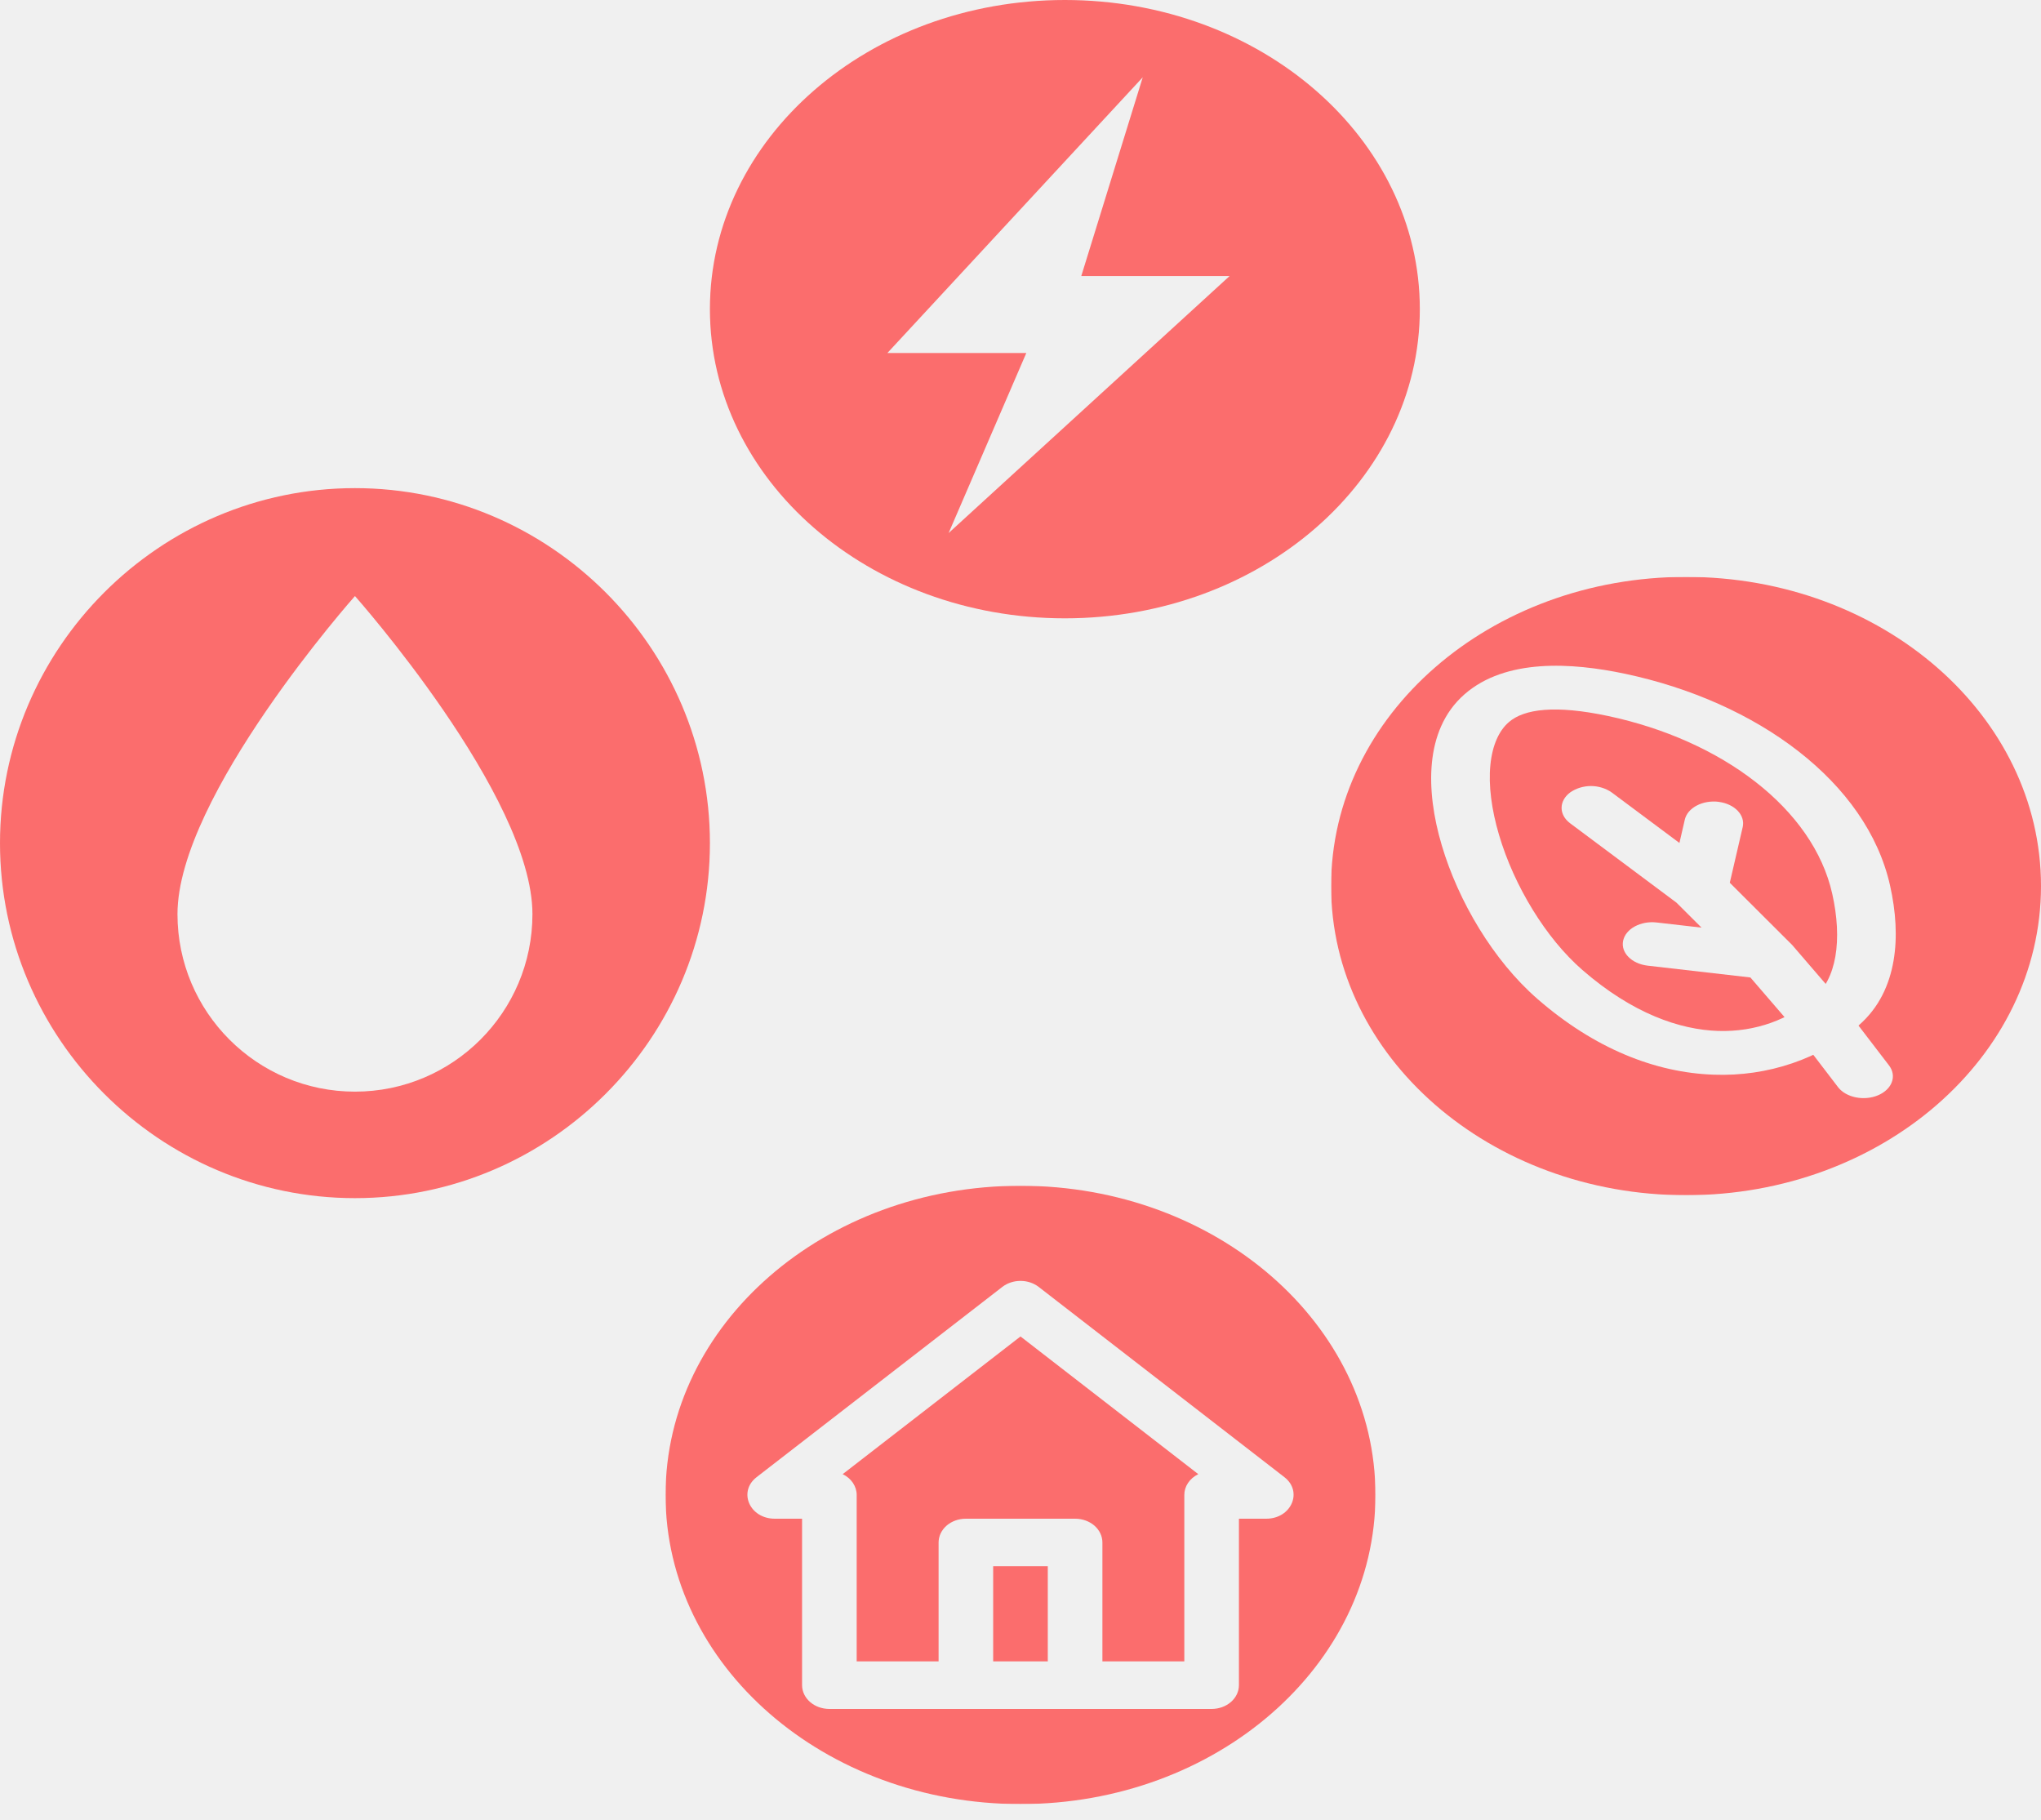
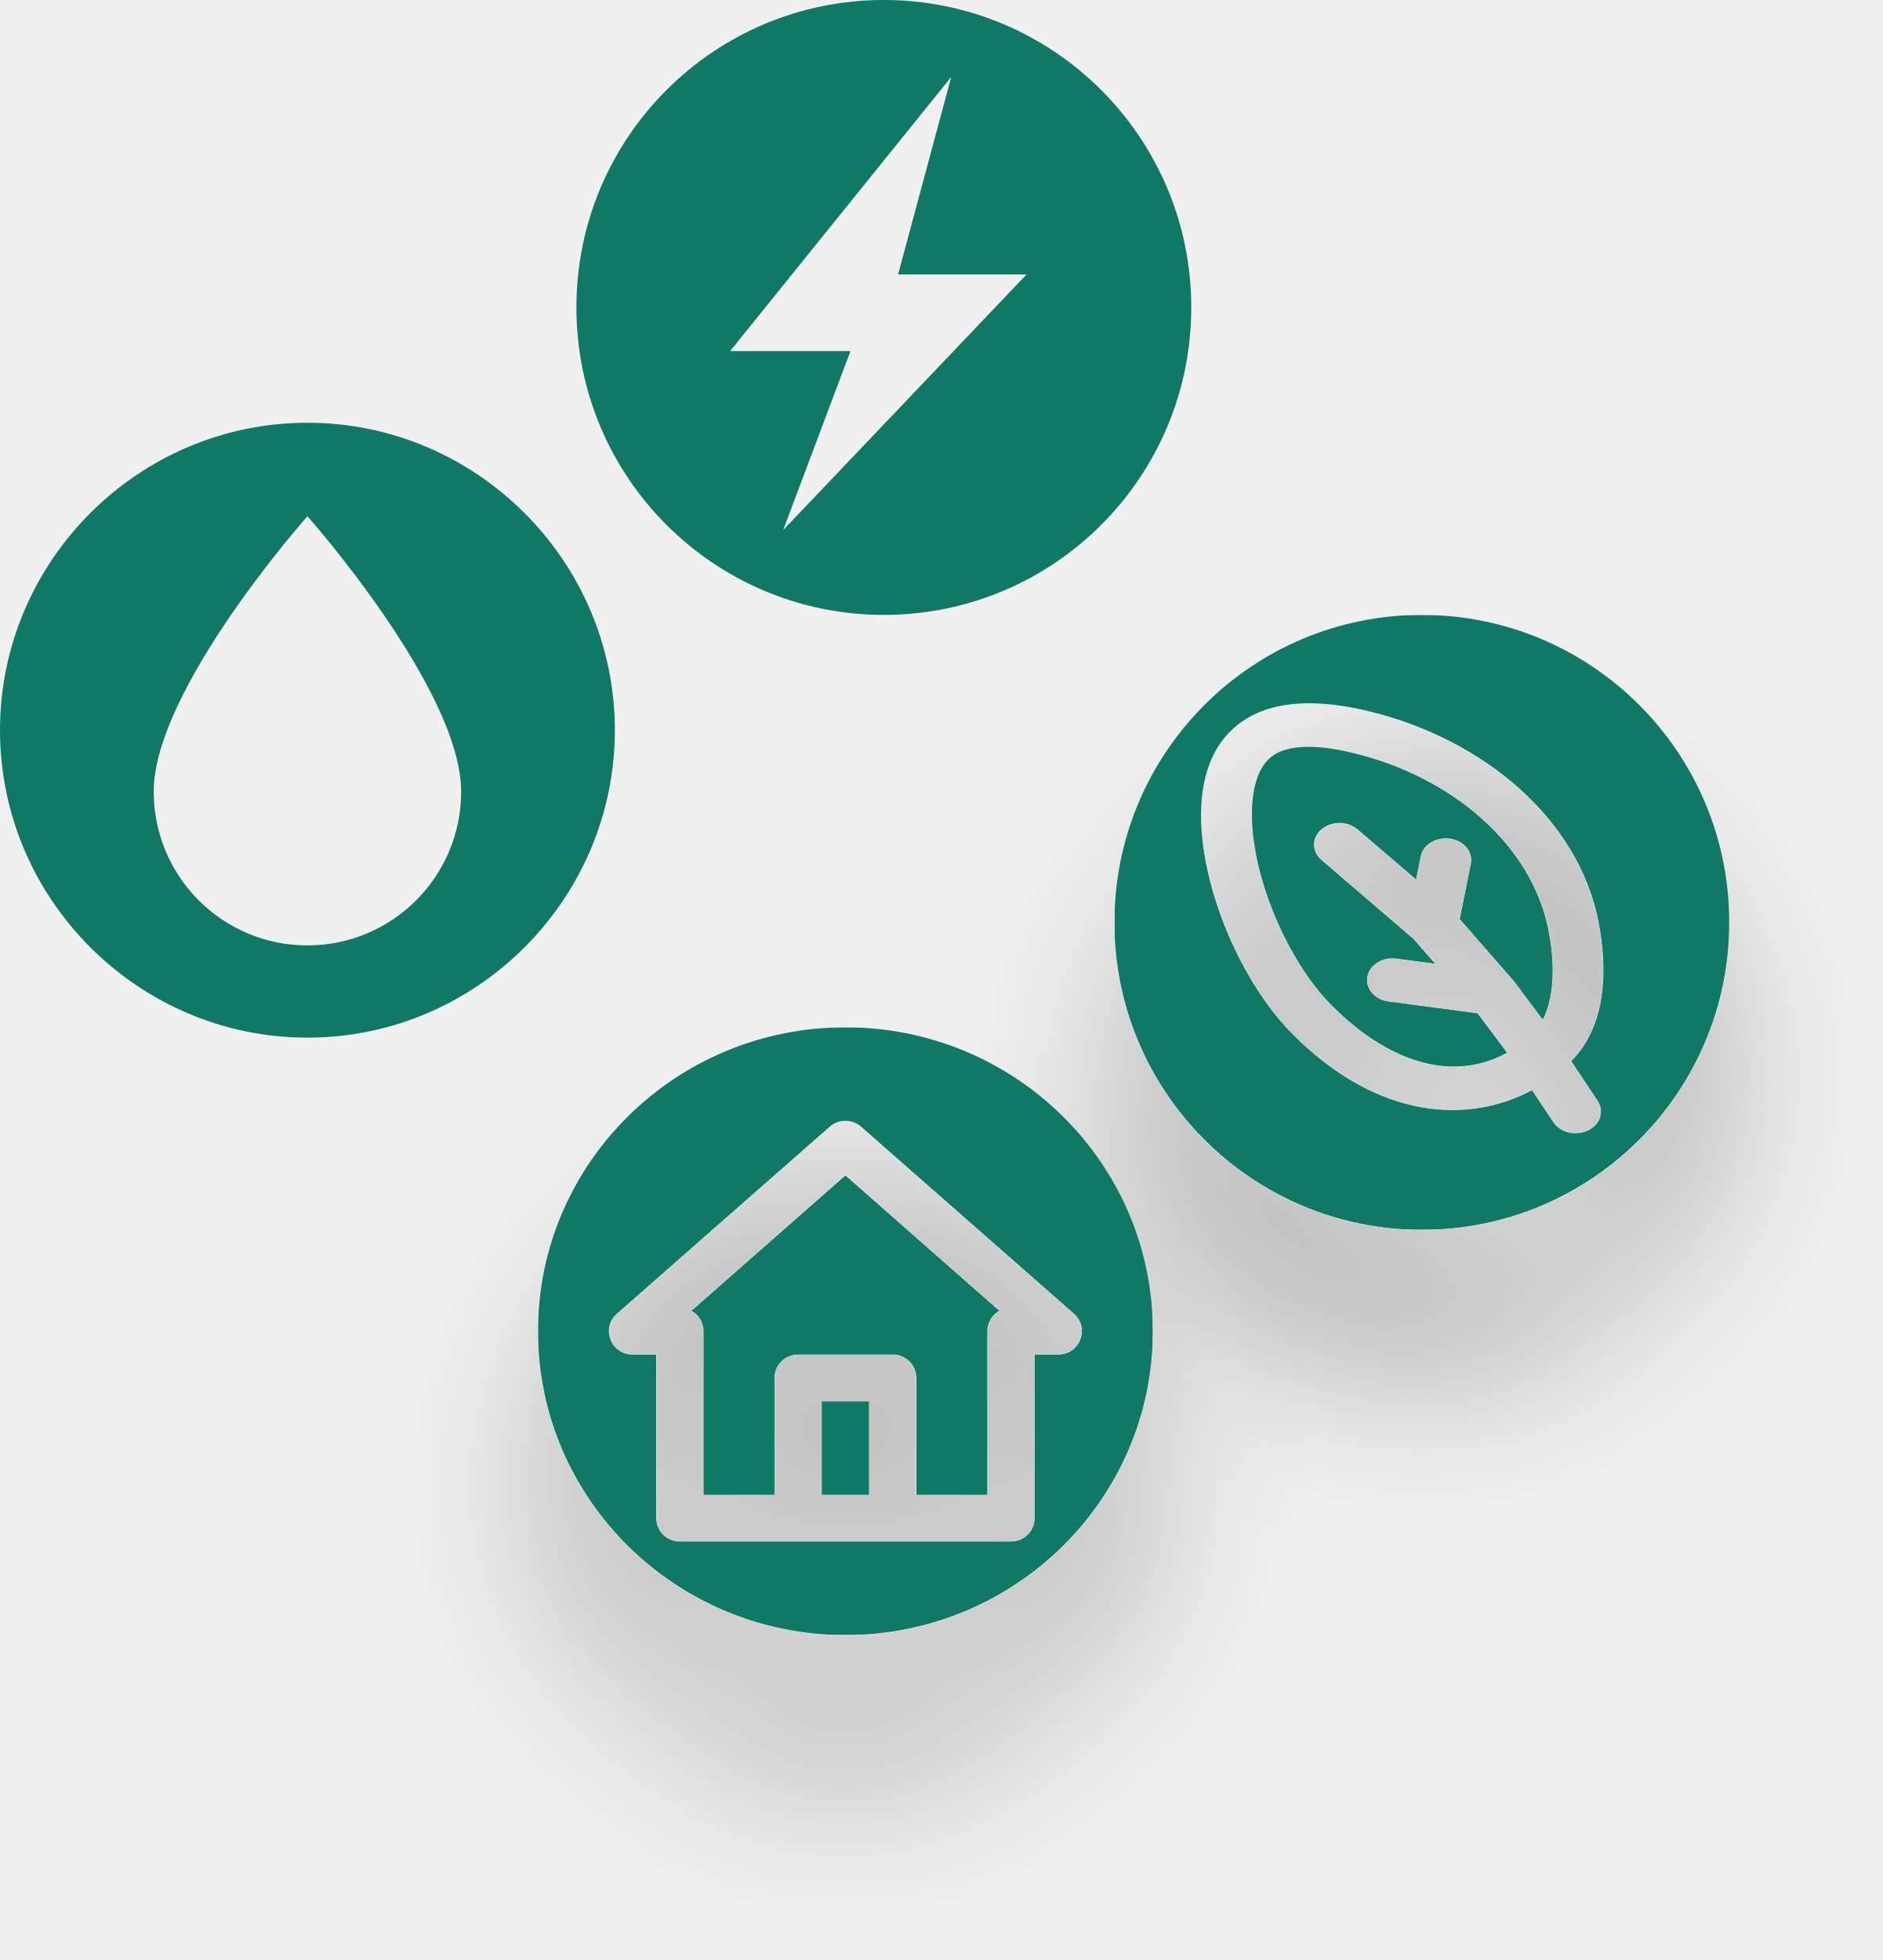
- <svg xmlns="http://www.w3.org/2000/svg" width="46" height="41" viewBox="0 0 46 41" fill="none">
-   <mask id="mask0_1370_655" style="mask-type:luminance" maskUnits="userSpaceOnUse" x="30" y="13" width="16" height="14">
-     <path d="M30 13H46V26.934H30V13Z" fill="white" />
-     <path fill-rule="evenodd" clip-rule="evenodd" d="M33.784 18.811C34.124 19.965 34.842 21.143 35.66 21.855C36.799 22.847 37.866 23.204 38.72 23.232C39.568 23.26 40.331 22.97 40.902 22.47C41.128 22.273 41.294 21.968 41.366 21.551C41.437 21.139 41.41 20.654 41.295 20.141C40.865 18.222 38.806 16.678 36.238 16.134C35.062 15.885 34.352 15.971 34.003 16.276C33.794 16.458 33.636 16.775 33.59 17.24C33.545 17.695 33.615 18.239 33.784 18.811ZM32.272 17.191C32.328 16.623 32.532 16.061 33.008 15.645C33.935 14.836 35.419 14.928 36.628 15.184C39.605 15.815 42.075 17.619 42.598 19.955C42.728 20.534 42.769 21.12 42.676 21.654C42.584 22.185 42.355 22.702 41.898 23.101C41.472 23.475 40.962 23.767 40.399 23.959C39.836 24.152 39.233 24.24 38.629 24.218C37.309 24.174 35.937 23.631 34.648 22.508C33.659 21.646 32.867 20.311 32.494 19.047C32.305 18.411 32.216 17.769 32.272 17.191Z" fill="black" />
-     <path fill-rule="evenodd" clip-rule="evenodd" d="M38.736 18.07C39.096 18.116 39.338 18.37 39.277 18.638L38.986 19.893L40.391 21.294L41.336 22.392L42.575 24.01C42.756 24.247 42.645 24.547 42.328 24.682C42.01 24.816 41.606 24.734 41.425 24.498L40.203 22.901L39.45 22.027L37.135 21.761C36.774 21.719 36.526 21.468 36.582 21.2C36.638 20.93 36.976 20.747 37.337 20.788L38.349 20.904L37.784 20.341L35.388 18.553C35.13 18.36 35.131 18.049 35.39 17.856C35.523 17.764 35.688 17.713 35.858 17.713C36.028 17.714 36.193 17.765 36.325 17.858L37.851 18.996L37.972 18.471C38.033 18.203 38.376 18.024 38.736 18.069" fill="black" />
-   </mask>
-   <g mask="url(#mask0_1370_655)">
-     <path d="M38 26.934C42.418 26.934 46 23.815 46 19.967C46 16.119 42.418 13 38 13C33.582 13 30 16.119 30 19.967C30 23.815 33.582 26.934 38 26.934Z" fill="#FB6D6D" />
+ <svg xmlns="http://www.w3.org/2000/svg" width="49" height="51" viewBox="0 0 49 51" fill="none">
+   <g filter="url(#filter0_d_1248_517)">
+     <mask id="mask0_1248_517" style="mask-type:luminance" maskUnits="userSpaceOnUse" x="29" y="16" width="16" height="16">
+       <path d="M29 16H45V32H29V16Z" fill="white" />
+       <path fill-rule="evenodd" clip-rule="evenodd" d="M32.783 22.673C33.124 23.997 33.842 25.35 34.66 26.168C35.798 27.307 36.866 27.717 37.72 27.75C38.567 27.782 39.33 27.448 39.902 26.875C40.128 26.649 40.293 26.298 40.365 25.819C40.437 25.345 40.41 24.789 40.294 24.2C39.864 21.996 37.805 20.224 35.238 19.599C34.062 19.313 33.352 19.411 33.003 19.762C32.794 19.971 32.635 20.335 32.59 20.868C32.545 21.391 32.614 22.015 32.783 22.673ZM31.272 20.813C31.328 20.161 31.532 19.515 32.008 19.038C32.934 18.108 34.419 18.214 35.627 18.508C38.604 19.233 41.074 21.304 41.598 23.986C41.727 24.651 41.768 25.324 41.676 25.937C41.584 26.547 41.354 27.14 40.898 27.599C40.472 28.028 39.961 28.364 39.398 28.584C38.835 28.805 38.233 28.906 37.629 28.881C36.309 28.831 34.937 28.207 33.647 26.918C32.658 25.928 31.866 24.395 31.493 22.943C31.304 22.213 31.215 21.476 31.272 20.813Z" fill="black" />
+       <path fill-rule="evenodd" clip-rule="evenodd" d="M37.736 21.822C38.096 21.875 38.338 22.166 38.276 22.474L37.986 23.916L39.391 25.524L40.335 26.785L41.575 28.643C41.755 28.915 41.645 29.26 41.327 29.414C41.01 29.569 40.605 29.474 40.425 29.203L39.202 27.369L38.45 26.366L36.135 26.06C35.773 26.012 35.525 25.724 35.582 25.415C35.637 25.107 35.976 24.895 36.337 24.943L37.348 25.076L36.783 24.43L34.388 22.376C34.129 22.155 34.13 21.798 34.389 21.577C34.522 21.47 34.687 21.412 34.857 21.412C35.028 21.413 35.193 21.471 35.325 21.578L36.85 22.886L36.971 22.282C37.033 21.975 37.376 21.769 37.736 21.821" fill="black" />
+     </mask>
+     <g mask="url(#mask0_1248_517)">
+       <path d="M37 32C41.418 32 45 28.418 45 24C45 19.582 41.418 16 37 16C32.582 16 29 19.582 29 24C29 28.418 32.582 32 37 32Z" fill="#107966" />
+     </g>
  </g>
-   <path d="M24.37 6.22L25.755 1.742L20 7.955H23.131L21.38 12.012L27.713 6.22H24.37ZM24 13.934C19.581 13.934 16 10.815 16 6.967C16 3.119 19.581 0 24 0C28.419 0 32 3.119 32 6.967C32 10.815 28.419 13.934 24 13.934Z" fill="#FB6D6D" />
-   <mask id="mask1_1370_655" style="mask-type:luminance" maskUnits="userSpaceOnUse" x="15" y="26" width="16" height="15">
-     <path d="M15 26.721H31V40.655H15V26.721Z" fill="white" />
-     <path fill-rule="evenodd" clip-rule="evenodd" d="M17.462 34.224C16.895 34.224 16.63 33.614 17.053 33.287L22.591 29C22.704 28.913 22.849 28.865 23 28.865C23.151 28.865 23.296 28.913 23.409 29L28.947 33.287C29.37 33.614 29.104 34.224 28.538 34.224H27.923V37.975C27.923 38.117 27.858 38.254 27.743 38.354C27.627 38.455 27.471 38.511 27.308 38.511H18.692C18.529 38.511 18.372 38.455 18.257 38.354C18.142 38.254 18.077 38.117 18.077 37.975V34.224H17.462ZM21.154 37.439V34.76C21.154 34.617 21.219 34.481 21.334 34.38C21.449 34.28 21.606 34.224 21.769 34.224H24.231C24.394 34.224 24.55 34.28 24.666 34.38C24.781 34.481 24.846 34.617 24.846 34.76V37.439H26.692V33.688C26.692 33.592 26.721 33.499 26.777 33.416C26.832 33.334 26.912 33.266 27.007 33.22L23 30.117L18.992 33.22C19.088 33.266 19.168 33.334 19.223 33.416C19.278 33.499 19.308 33.592 19.308 33.688V37.439H21.154ZM22.384 37.439V35.295H23.615V37.439H22.384Z" fill="black" />
-   </mask>
-   <g mask="url(#mask1_1370_655)">
-     <path d="M23 40.655C27.418 40.655 31 37.535 31 33.688C31 29.84 27.418 26.721 23 26.721C18.582 26.721 15 29.84 15 33.688C15 37.535 18.582 40.655 23 40.655Z" fill="#FB6D6D" />
+   <path d="M23.37 7.142L24.755 2L19 9.135H22.131L20.38 13.793L26.713 7.142H23.37ZM23 16C18.581 16 15 12.418 15 8C15 3.582 18.581 0 23 0C27.419 0 31 3.582 31 8C31 12.418 27.419 16 23 16Z" fill="#107966" />
+   <g filter="url(#filter1_d_1248_517)">
+     <mask id="mask1_1248_517" style="mask-type:luminance" maskUnits="userSpaceOnUse" x="14" y="26" width="16" height="17">
+       <path d="M14 26.731H30V42.545H14V26.731Z" fill="white" />
+       <path fill-rule="evenodd" clip-rule="evenodd" d="M16.462 35.246C15.895 35.246 15.63 34.555 16.053 34.184L21.591 29.318C21.704 29.219 21.849 29.164 22 29.164C22.151 29.164 22.296 29.219 22.409 29.318L27.947 34.184C28.37 34.555 28.104 35.246 27.538 35.246H26.923V39.504C26.923 39.665 26.858 39.82 26.743 39.934C26.627 40.048 26.471 40.112 26.308 40.112H17.692C17.529 40.112 17.372 40.048 17.257 39.934C17.142 39.82 17.077 39.665 17.077 39.504V35.246H16.462ZM20.154 38.896V35.855C20.154 35.693 20.219 35.538 20.334 35.425C20.449 35.31 20.606 35.246 20.769 35.246H23.231C23.394 35.246 23.55 35.31 23.666 35.425C23.781 35.538 23.846 35.693 23.846 35.855V38.896H25.692V34.638C25.692 34.53 25.721 34.424 25.777 34.33C25.832 34.237 25.912 34.16 26.007 34.107L22 30.585L17.992 34.107C18.088 34.16 18.168 34.237 18.223 34.33C18.278 34.424 18.308 34.53 18.308 34.638V38.896H20.154ZM21.384 38.896V36.463H22.615V38.896H21.384Z" fill="black" />
+     </mask>
+     <g mask="url(#mask1_1248_517)">
+       <path d="M22 42.545C26.418 42.545 30 39.005 30 34.638C30 30.271 26.418 26.731 22 26.731C17.582 26.731 14 30.271 14 34.638C14 39.005 17.582 42.545 22 42.545Z" fill="#107966" />
+     </g>
  </g>
-   <path d="M8 11C3.6 11 0 14.6 0 19C0 23.4 3.6 27 8 27C12.4 27 16 23.4 16 19C16 14.6 12.4 11 8 11ZM8 24.6C5.792 24.6 4 22.808 4 20.6C4 17.936 8 13.432 8 13.432C8 13.432 12 17.936 12 20.6C12 22.808 10.208 24.6 8 24.6Z" fill="#FB6D6D" />
+   <path d="M8 11C3.6 11 0 14.6 0 19C0 23.4 3.6 27 8 27C12.4 27 16 23.4 16 19C16 14.6 12.4 11 8 11ZM8 24.6C5.792 24.6 4 22.808 4 20.6C4 17.936 8 13.432 8 13.432C8 13.432 12 17.936 12 20.6C12 22.808 10.208 24.6 8 24.6Z" fill="#107966" />
+   <defs>
+     <filter id="filter0_d_1248_517" x="25" y="16" width="24" height="24" filterUnits="userSpaceOnUse" color-interpolation-filters="sRGB">
+       <feFlood flood-opacity="0" result="BackgroundImageFix" />
+       <feColorMatrix in="SourceAlpha" type="matrix" values="0 0 0 0 0 0 0 0 0 0 0 0 0 0 0 0 0 0 127 0" result="hardAlpha" />
+       <feOffset dy="4" />
+       <feGaussianBlur stdDeviation="2" />
+       <feComposite in2="hardAlpha" operator="out" />
+       <feColorMatrix type="matrix" values="0 0 0 0 0 0 0 0 0 0 0 0 0 0 0 0 0 0 0.25 0" />
+       <feBlend mode="normal" in2="BackgroundImageFix" result="effect1_dropShadow_1248_517" />
+       <feBlend mode="normal" in="SourceGraphic" in2="effect1_dropShadow_1248_517" result="shape" />
+     </filter>
+     <filter id="filter1_d_1248_517" x="10" y="26.731" width="24" height="23.814" filterUnits="userSpaceOnUse" color-interpolation-filters="sRGB">
+       <feFlood flood-opacity="0" result="BackgroundImageFix" />
+       <feColorMatrix in="SourceAlpha" type="matrix" values="0 0 0 0 0 0 0 0 0 0 0 0 0 0 0 0 0 0 127 0" result="hardAlpha" />
+       <feOffset dy="4" />
+       <feGaussianBlur stdDeviation="2" />
+       <feComposite in2="hardAlpha" operator="out" />
+       <feColorMatrix type="matrix" values="0 0 0 0 0 0 0 0 0 0 0 0 0 0 0 0 0 0 0.25 0" />
+       <feBlend mode="normal" in2="BackgroundImageFix" result="effect1_dropShadow_1248_517" />
+       <feBlend mode="normal" in="SourceGraphic" in2="effect1_dropShadow_1248_517" result="shape" />
+     </filter>
+   </defs>
</svg>
